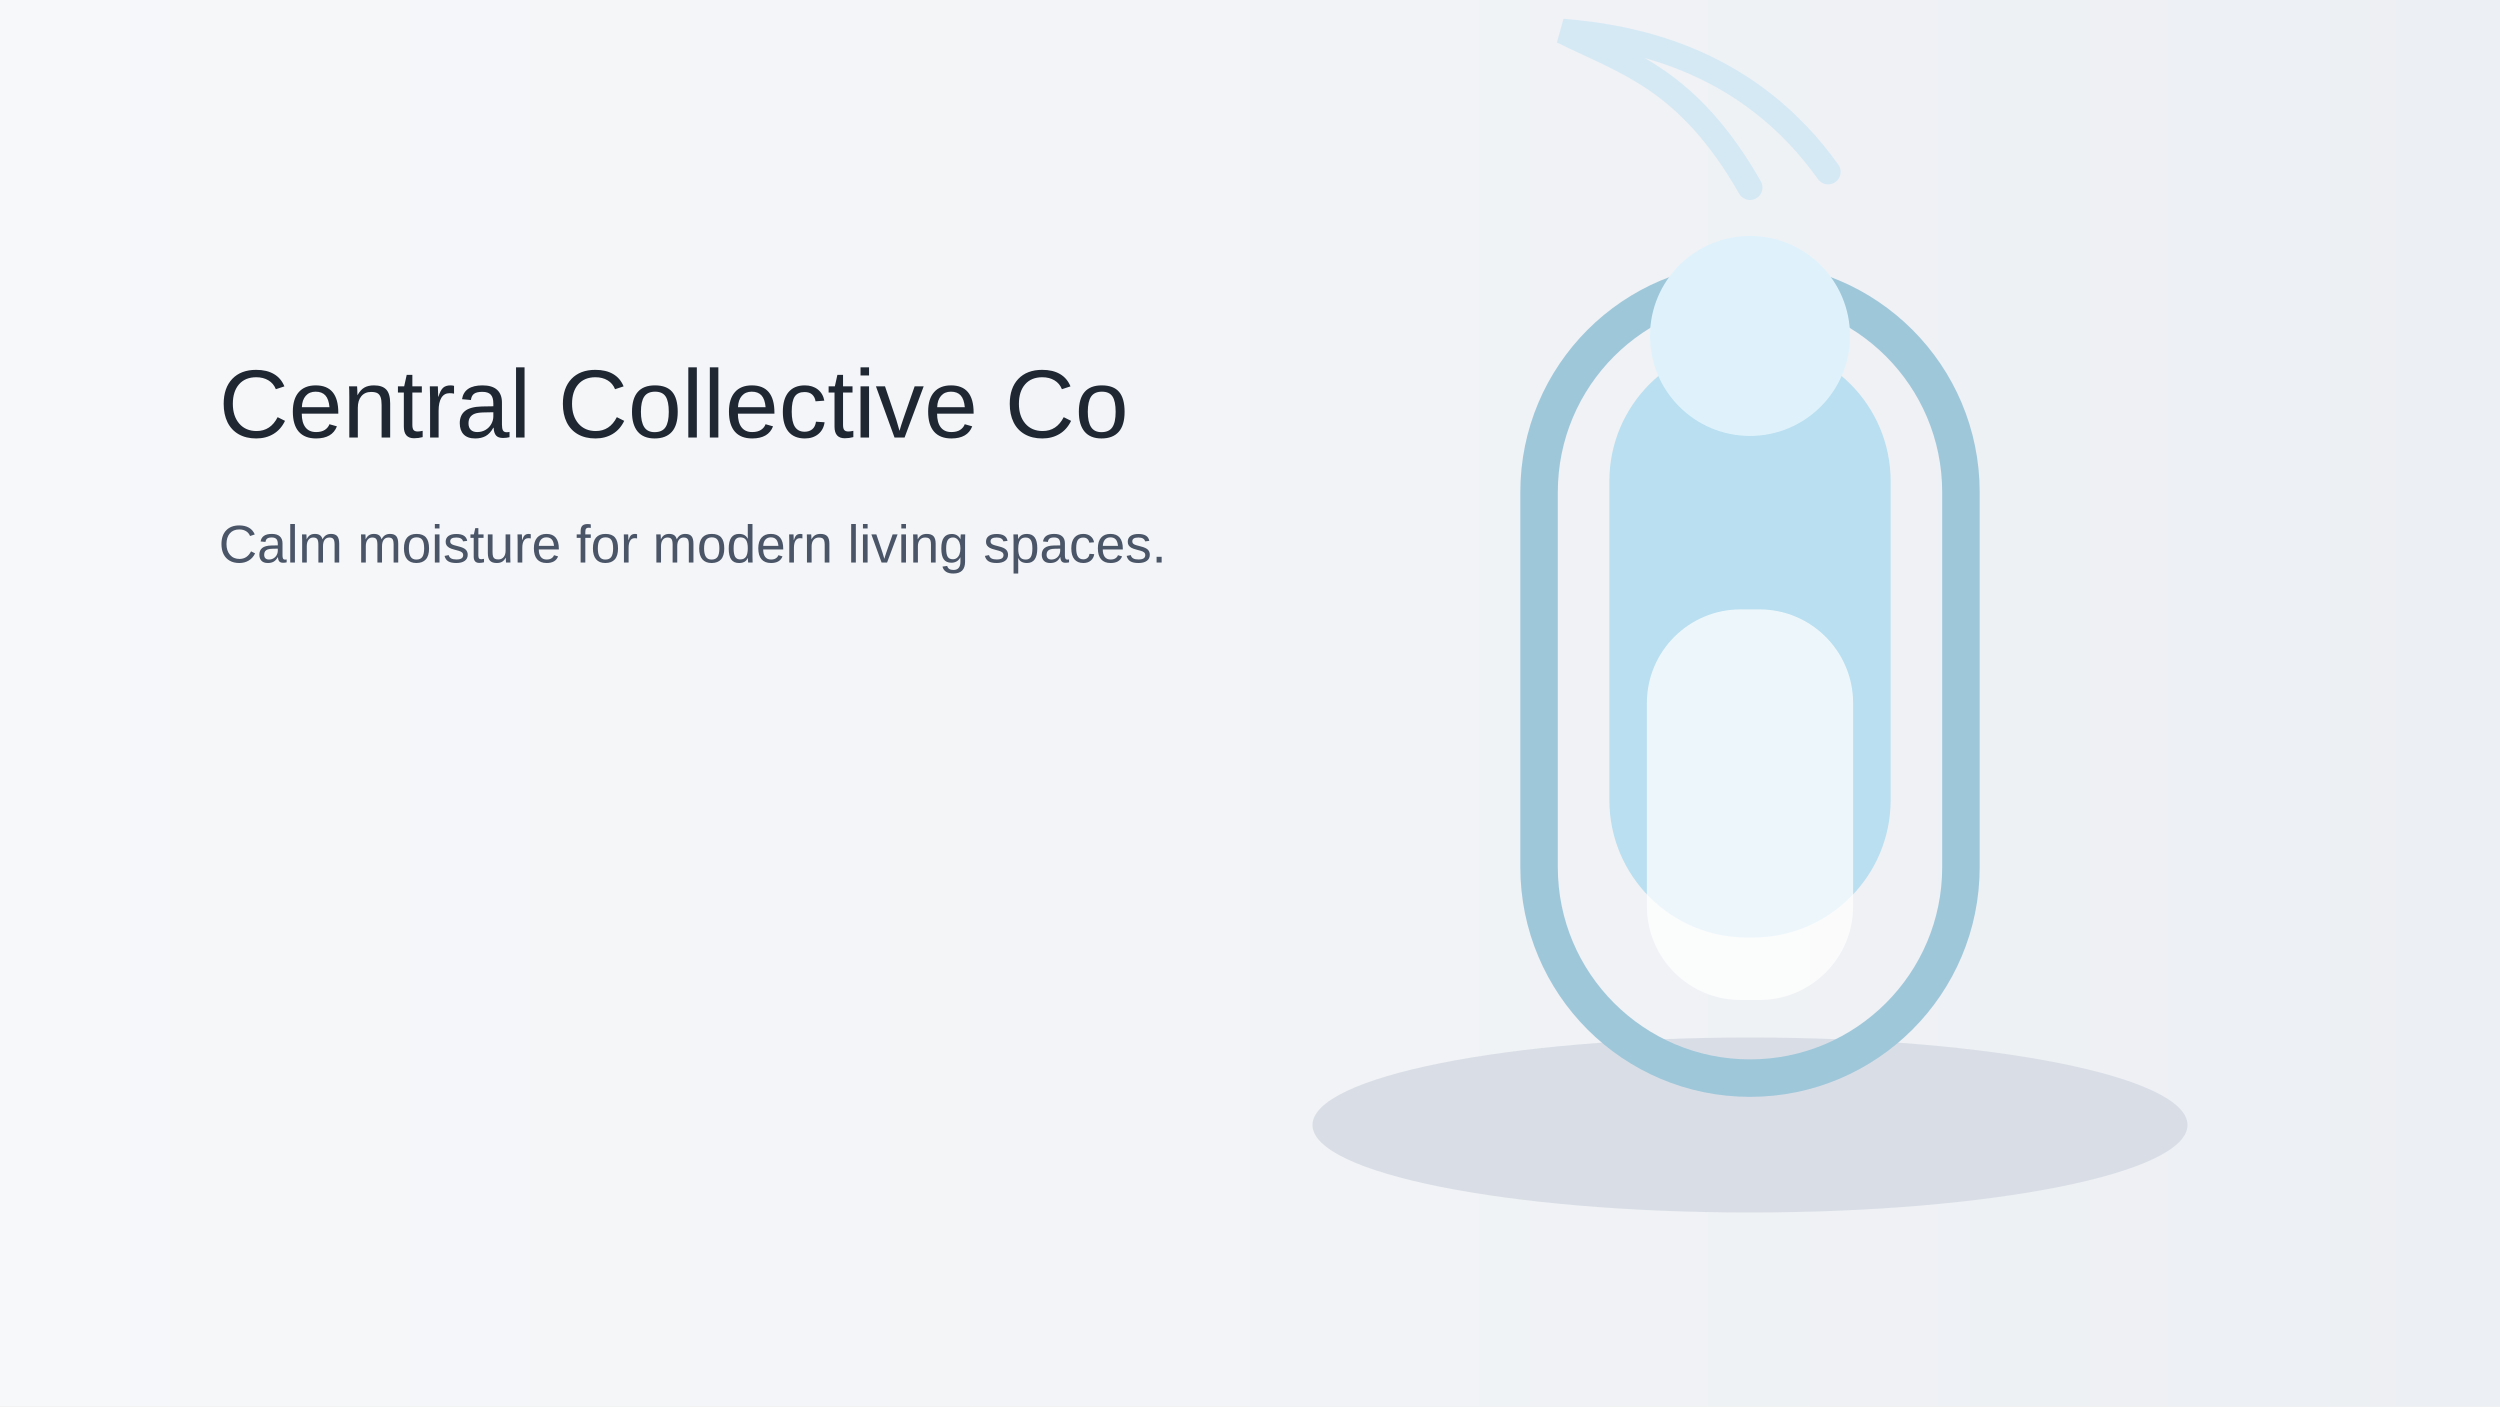
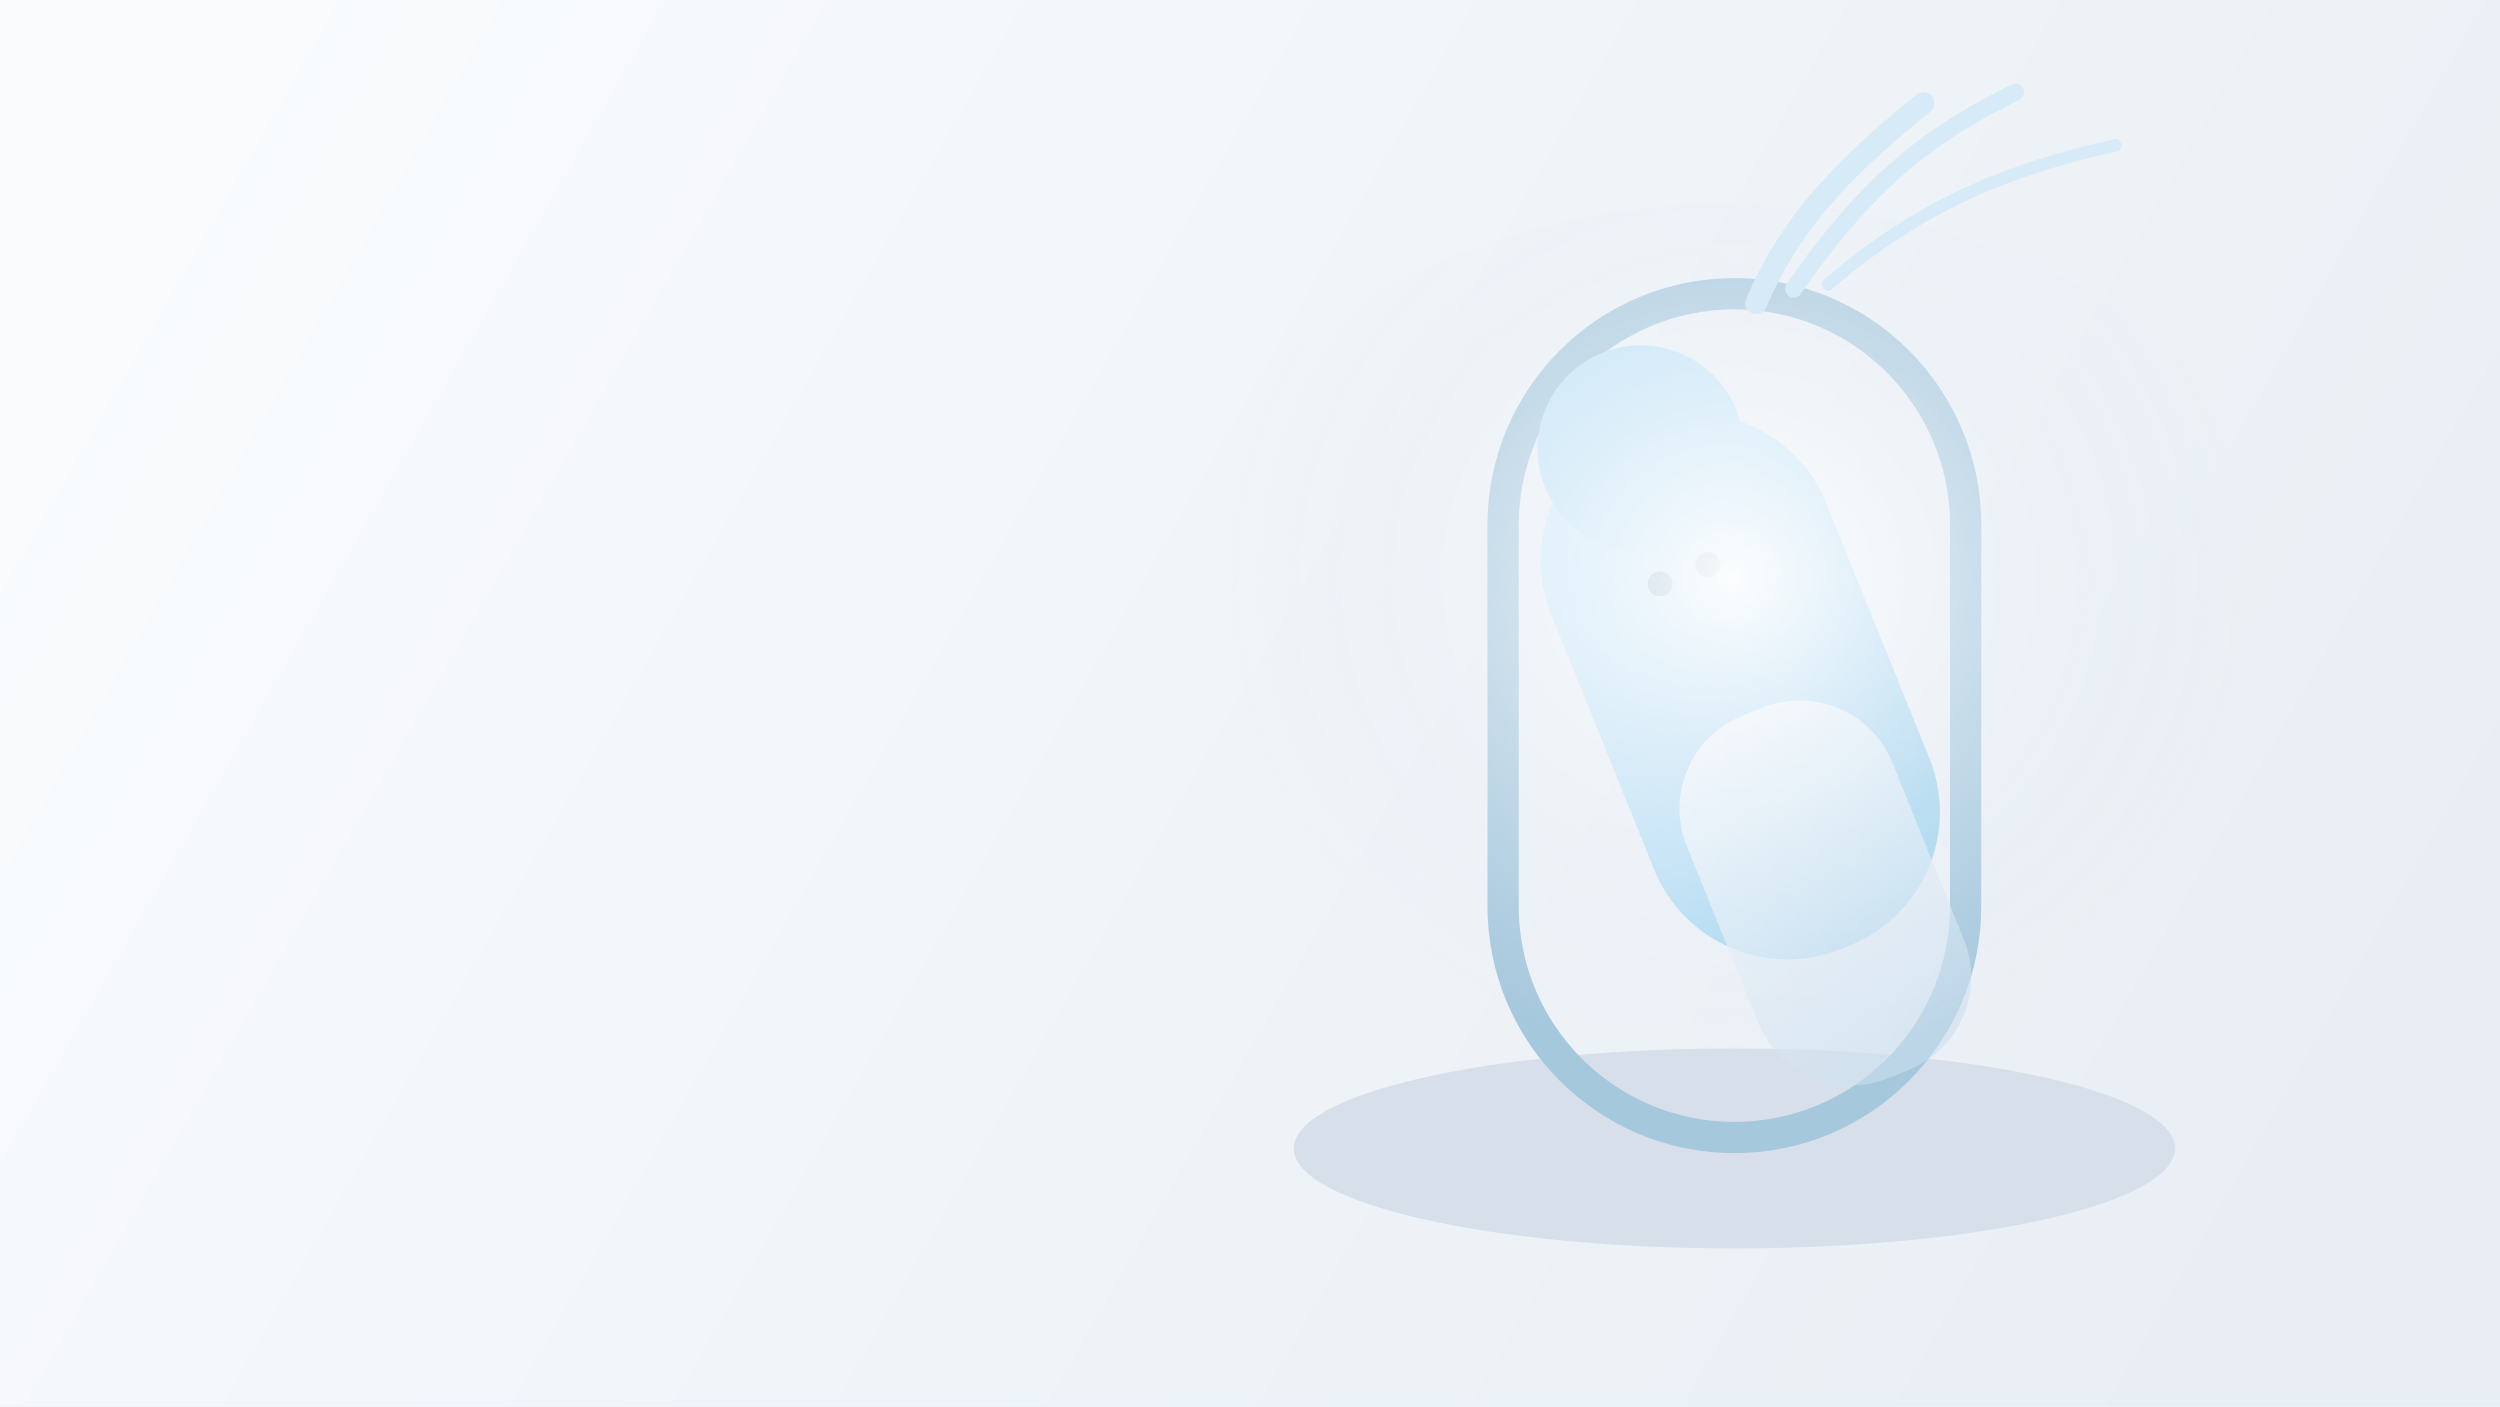
- <svg xmlns="http://www.w3.org/2000/svg" viewBox="0 0 1600 900">
+ <svg xmlns="http://www.w3.org/2000/svg" viewBox="0 0 1600 900" fill="none">
  <defs>
-     <linearGradient id="bg" x1="0" x2="1">
-       <stop offset="0" stop-color="#f7f8fa" />
-       <stop offset="1" stop-color="#eceff3" />
+     <linearGradient id="bg" x1="120" y1="80" x2="1450" y2="840" gradientUnits="userSpaceOnUse">
+       <stop stop-color="#f9fbfd" />
+       <stop offset="1" stop-color="#e8eef4" />
+     </linearGradient>
+     <radialGradient id="halo" cx="0" cy="0" r="1" gradientUnits="userSpaceOnUse" gradientTransform="translate(1110 370) rotate(90) scale(310 330)">
+       <stop stop-color="#ffffff" stop-opacity="0.95" />
+       <stop offset="1" stop-color="#dfe9f3" stop-opacity="0" />
+     </radialGradient>
+     <linearGradient id="bodyAqua" x1="995" y1="280" x2="1210" y2="530" gradientUnits="userSpaceOnUse">
+       <stop stop-color="#d4efff" />
+       <stop offset="1" stop-color="#9ed2ee" />
+     </linearGradient>
+     <linearGradient id="glass" x1="1060" y1="440" x2="1130" y2="690" gradientUnits="userSpaceOnUse">
+       <stop stop-color="#ffffff" stop-opacity="0.85" />
+       <stop offset="1" stop-color="#cde0ef" stop-opacity="0.6" />
    </linearGradient>
  </defs>
  <rect width="1600" height="900" fill="url(#bg)" />
-   <ellipse cx="1120" cy="720" rx="280" ry="56" fill="#d9dee6" />
-   <rect x="1030" y="220" width="180" height="380" rx="88" fill="#b9dff0" />
-   <rect x="1054" y="390" width="132" height="250" rx="60" fill="#ffffff" opacity=".75" />
-   <rect x="985" y="180" width="270" height="510" rx="135" fill="none" stroke="#9fc7da" stroke-width="24" />
-   <circle cx="1120" cy="215" r="64" fill="#dff2fb" />
-   <path d="M1120 120 C1080 50 1040 40 1000 20 C1050 24 1120 40 1170 110" stroke="#d5e9f5" stroke-width="16" fill="none" stroke-linecap="round" />
-   <text x="140" y="280" font-family="Arial,sans-serif" font-size="62" fill="#1f2733">Central Collective Co</text>
-   <text x="140" y="360" font-family="Arial,sans-serif" font-size="34" fill="#4a5568">Calm moisture for modern living spaces.</text>
+   <ellipse cx="1110" cy="735" rx="282" ry="64" fill="#d7e0ea" />
+   <rect x="962" y="188" width="296" height="540" rx="148" stroke="#a6c8dd" stroke-width="20" />
+   <g transform="rotate(-22 1110 430)">
+     <rect x="1015" y="260" width="190" height="360" rx="92" fill="url(#bodyAqua)" />
+     <circle cx="1108" cy="275" r="66" fill="#bfe4f8" />
+     <rect x="1040" y="458" width="142" height="250" rx="64" fill="url(#glass)" />
+     <circle cx="1087" cy="360" r="8" fill="#80aac2" />
+     <circle cx="1120" cy="360" r="8" fill="#80aac2" />
+   </g>
+   <ellipse cx="1110" cy="430" rx="390" ry="300" fill="url(#halo)" />
+   <path d="M1124 194C1148 137 1188 101 1231 66" stroke="#d6ebf7" stroke-width="14" stroke-linecap="round" />
+   <path d="M1148 185C1198 112 1241 83 1290 59" stroke="#d6ebf7" stroke-width="11" stroke-linecap="round" />
+   <path d="M1170 182C1229 131 1286 108 1354 93" stroke="#d6ebf7" stroke-width="8" stroke-linecap="round" />
</svg>
